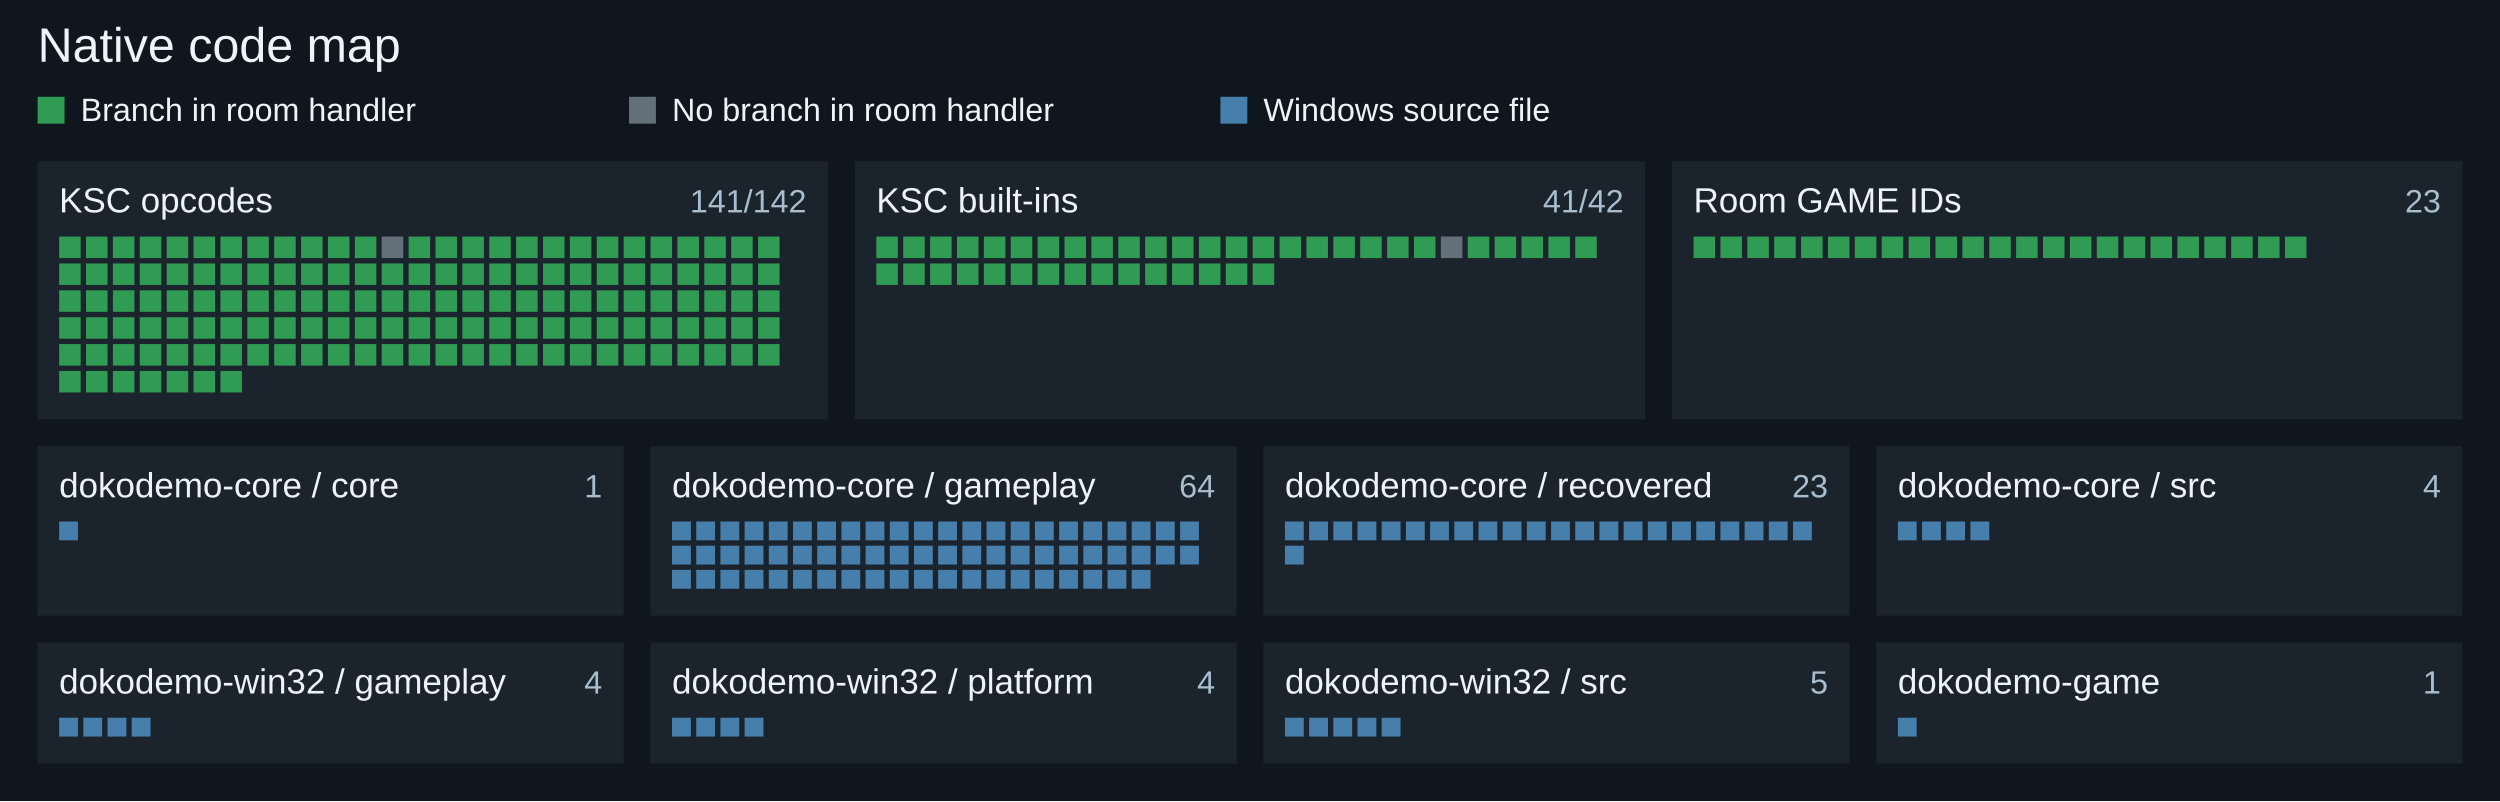
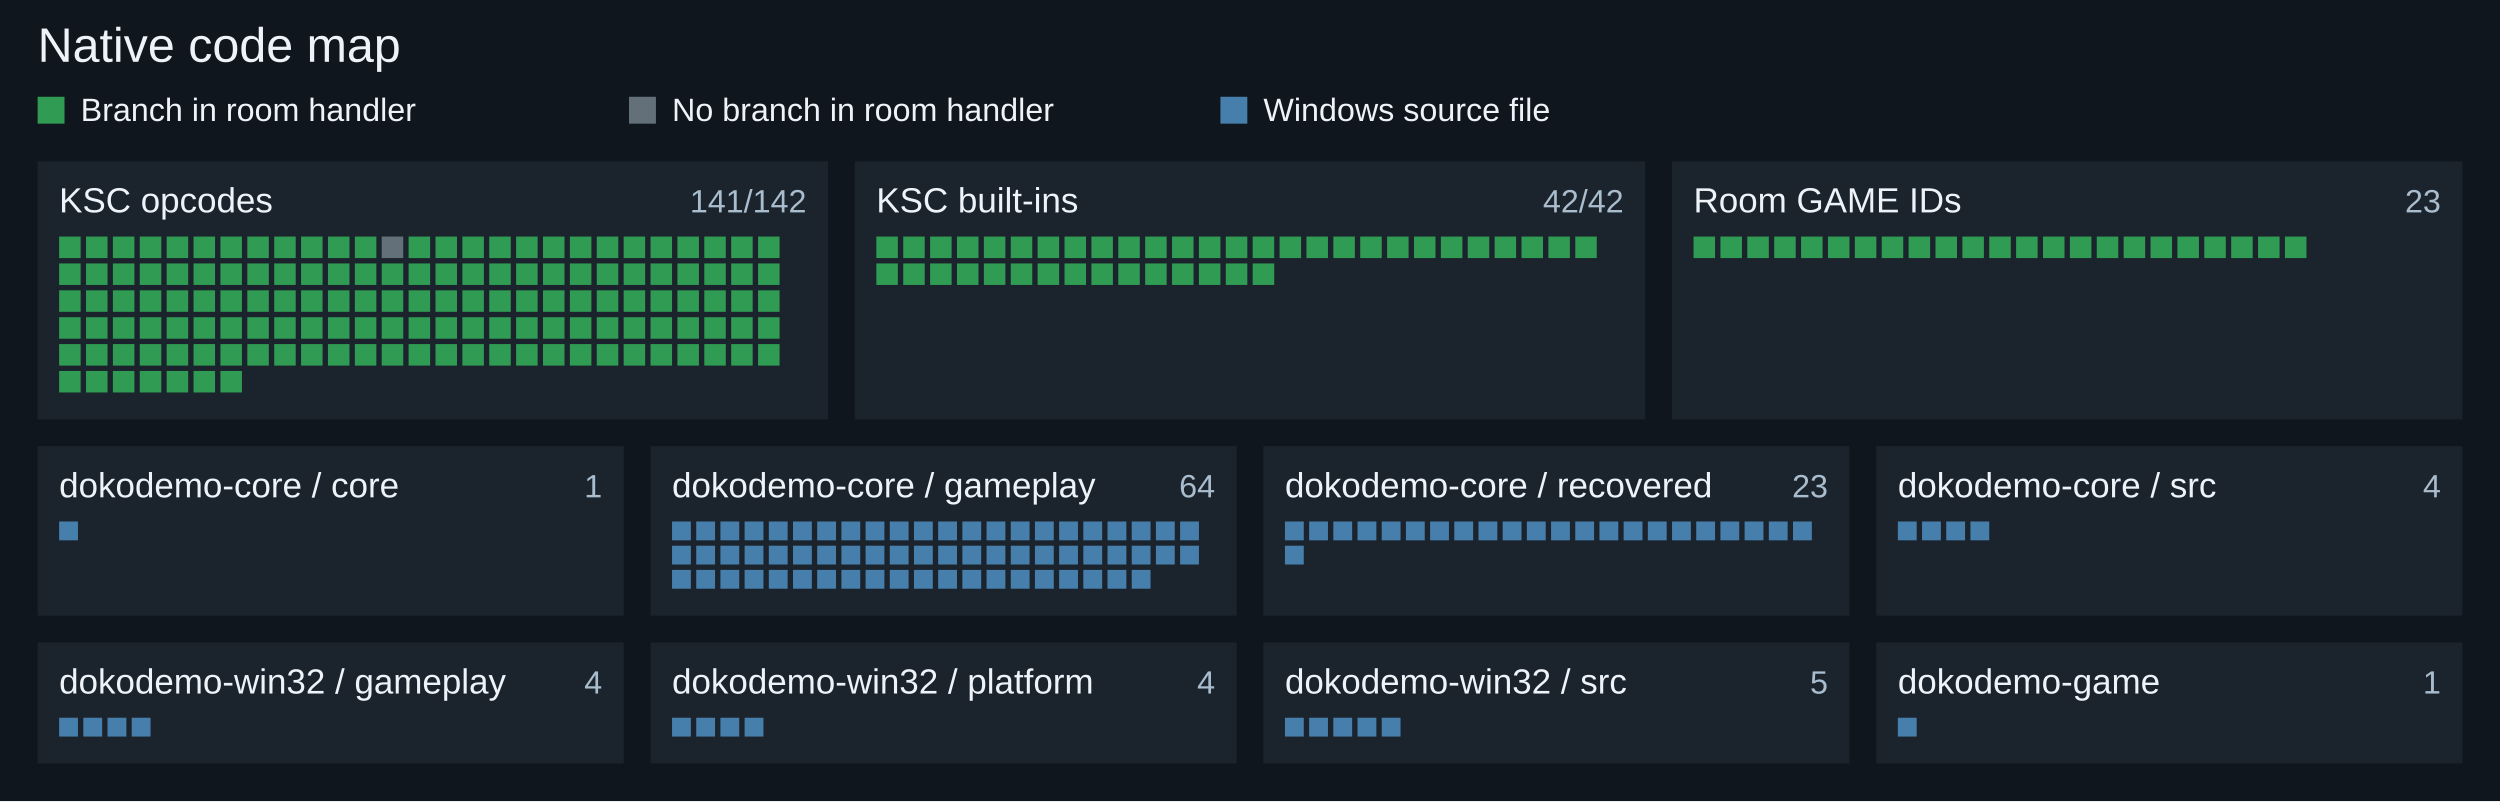
<svg xmlns="http://www.w3.org/2000/svg" width="930" height="298" viewBox="0 0 930 298" role="img" aria-label="Native code map. Each square represents a dispatch ID or Windows source file.">
  <rect x="0" y="0" width="930" height="298" fill="#10161d" />
  <g font-family="Segoe UI, Arial, sans-serif">
    <text x="14" y="23" font-size="18" fill="#edf3f8">Native code map</text>
    <rect x="14" y="36" width="10" height="10" fill="#2f9b53" />
    <text x="30" y="45" font-size="12" fill="#edf3f8">Branch in room handler</text>
    <rect x="234" y="36" width="10" height="10" fill="#63707a" />
    <text x="250" y="45" font-size="12" fill="#edf3f8">No branch in room handler</text>
    <rect x="454" y="36" width="10" height="10" fill="#477fac" />
    <text x="470" y="45" font-size="12" fill="#edf3f8">Windows source file</text>
    <rect x="14" y="60" width="294" height="96" fill="#1b242c" />
    <text x="22" y="79" font-size="13" fill="#edf3f8">KSC opcodes</text>
    <text x="300" y="79" font-size="12" fill="#a9bdce" text-anchor="end">141/142</text>
    <rect x="22" y="88" width="8" height="8" fill="#2f9b53" />
    <rect x="32" y="88" width="8" height="8" fill="#2f9b53" />
    <rect x="42" y="88" width="8" height="8" fill="#2f9b53" />
    <rect x="52" y="88" width="8" height="8" fill="#2f9b53" />
    <rect x="62" y="88" width="8" height="8" fill="#2f9b53" />
    <rect x="72" y="88" width="8" height="8" fill="#2f9b53" />
    <rect x="82" y="88" width="8" height="8" fill="#2f9b53" />
    <rect x="92" y="88" width="8" height="8" fill="#2f9b53" />
    <rect x="102" y="88" width="8" height="8" fill="#2f9b53" />
    <rect x="112" y="88" width="8" height="8" fill="#2f9b53" />
    <rect x="122" y="88" width="8" height="8" fill="#2f9b53" />
    <rect x="132" y="88" width="8" height="8" fill="#2f9b53" />
    <rect x="142" y="88" width="8" height="8" fill="#63707a" />
    <rect x="152" y="88" width="8" height="8" fill="#2f9b53" />
    <rect x="162" y="88" width="8" height="8" fill="#2f9b53" />
    <rect x="172" y="88" width="8" height="8" fill="#2f9b53" />
    <rect x="182" y="88" width="8" height="8" fill="#2f9b53" />
    <rect x="192" y="88" width="8" height="8" fill="#2f9b53" />
    <rect x="202" y="88" width="8" height="8" fill="#2f9b53" />
    <rect x="212" y="88" width="8" height="8" fill="#2f9b53" />
    <rect x="222" y="88" width="8" height="8" fill="#2f9b53" />
    <rect x="232" y="88" width="8" height="8" fill="#2f9b53" />
    <rect x="242" y="88" width="8" height="8" fill="#2f9b53" />
    <rect x="252" y="88" width="8" height="8" fill="#2f9b53" />
    <rect x="262" y="88" width="8" height="8" fill="#2f9b53" />
    <rect x="272" y="88" width="8" height="8" fill="#2f9b53" />
    <rect x="282" y="88" width="8" height="8" fill="#2f9b53" />
    <rect x="22" y="98" width="8" height="8" fill="#2f9b53" />
    <rect x="32" y="98" width="8" height="8" fill="#2f9b53" />
    <rect x="42" y="98" width="8" height="8" fill="#2f9b53" />
    <rect x="52" y="98" width="8" height="8" fill="#2f9b53" />
    <rect x="62" y="98" width="8" height="8" fill="#2f9b53" />
    <rect x="72" y="98" width="8" height="8" fill="#2f9b53" />
    <rect x="82" y="98" width="8" height="8" fill="#2f9b53" />
    <rect x="92" y="98" width="8" height="8" fill="#2f9b53" />
    <rect x="102" y="98" width="8" height="8" fill="#2f9b53" />
    <rect x="112" y="98" width="8" height="8" fill="#2f9b53" />
    <rect x="122" y="98" width="8" height="8" fill="#2f9b53" />
    <rect x="132" y="98" width="8" height="8" fill="#2f9b53" />
    <rect x="142" y="98" width="8" height="8" fill="#2f9b53" />
    <rect x="152" y="98" width="8" height="8" fill="#2f9b53" />
    <rect x="162" y="98" width="8" height="8" fill="#2f9b53" />
    <rect x="172" y="98" width="8" height="8" fill="#2f9b53" />
    <rect x="182" y="98" width="8" height="8" fill="#2f9b53" />
    <rect x="192" y="98" width="8" height="8" fill="#2f9b53" />
    <rect x="202" y="98" width="8" height="8" fill="#2f9b53" />
    <rect x="212" y="98" width="8" height="8" fill="#2f9b53" />
    <rect x="222" y="98" width="8" height="8" fill="#2f9b53" />
    <rect x="232" y="98" width="8" height="8" fill="#2f9b53" />
    <rect x="242" y="98" width="8" height="8" fill="#2f9b53" />
    <rect x="252" y="98" width="8" height="8" fill="#2f9b53" />
    <rect x="262" y="98" width="8" height="8" fill="#2f9b53" />
    <rect x="272" y="98" width="8" height="8" fill="#2f9b53" />
    <rect x="282" y="98" width="8" height="8" fill="#2f9b53" />
    <rect x="22" y="108" width="8" height="8" fill="#2f9b53" />
    <rect x="32" y="108" width="8" height="8" fill="#2f9b53" />
    <rect x="42" y="108" width="8" height="8" fill="#2f9b53" />
    <rect x="52" y="108" width="8" height="8" fill="#2f9b53" />
    <rect x="62" y="108" width="8" height="8" fill="#2f9b53" />
    <rect x="72" y="108" width="8" height="8" fill="#2f9b53" />
    <rect x="82" y="108" width="8" height="8" fill="#2f9b53" />
    <rect x="92" y="108" width="8" height="8" fill="#2f9b53" />
    <rect x="102" y="108" width="8" height="8" fill="#2f9b53" />
    <rect x="112" y="108" width="8" height="8" fill="#2f9b53" />
    <rect x="122" y="108" width="8" height="8" fill="#2f9b53" />
    <rect x="132" y="108" width="8" height="8" fill="#2f9b53" />
    <rect x="142" y="108" width="8" height="8" fill="#2f9b53" />
    <rect x="152" y="108" width="8" height="8" fill="#2f9b53" />
    <rect x="162" y="108" width="8" height="8" fill="#2f9b53" />
    <rect x="172" y="108" width="8" height="8" fill="#2f9b53" />
    <rect x="182" y="108" width="8" height="8" fill="#2f9b53" />
    <rect x="192" y="108" width="8" height="8" fill="#2f9b53" />
    <rect x="202" y="108" width="8" height="8" fill="#2f9b53" />
    <rect x="212" y="108" width="8" height="8" fill="#2f9b53" />
    <rect x="222" y="108" width="8" height="8" fill="#2f9b53" />
    <rect x="232" y="108" width="8" height="8" fill="#2f9b53" />
    <rect x="242" y="108" width="8" height="8" fill="#2f9b53" />
    <rect x="252" y="108" width="8" height="8" fill="#2f9b53" />
    <rect x="262" y="108" width="8" height="8" fill="#2f9b53" />
    <rect x="272" y="108" width="8" height="8" fill="#2f9b53" />
    <rect x="282" y="108" width="8" height="8" fill="#2f9b53" />
    <rect x="22" y="118" width="8" height="8" fill="#2f9b53" />
    <rect x="32" y="118" width="8" height="8" fill="#2f9b53" />
    <rect x="42" y="118" width="8" height="8" fill="#2f9b53" />
    <rect x="52" y="118" width="8" height="8" fill="#2f9b53" />
    <rect x="62" y="118" width="8" height="8" fill="#2f9b53" />
    <rect x="72" y="118" width="8" height="8" fill="#2f9b53" />
    <rect x="82" y="118" width="8" height="8" fill="#2f9b53" />
    <rect x="92" y="118" width="8" height="8" fill="#2f9b53" />
    <rect x="102" y="118" width="8" height="8" fill="#2f9b53" />
    <rect x="112" y="118" width="8" height="8" fill="#2f9b53" />
    <rect x="122" y="118" width="8" height="8" fill="#2f9b53" />
    <rect x="132" y="118" width="8" height="8" fill="#2f9b53" />
    <rect x="142" y="118" width="8" height="8" fill="#2f9b53" />
    <rect x="152" y="118" width="8" height="8" fill="#2f9b53" />
    <rect x="162" y="118" width="8" height="8" fill="#2f9b53" />
    <rect x="172" y="118" width="8" height="8" fill="#2f9b53" />
    <rect x="182" y="118" width="8" height="8" fill="#2f9b53" />
    <rect x="192" y="118" width="8" height="8" fill="#2f9b53" />
    <rect x="202" y="118" width="8" height="8" fill="#2f9b53" />
    <rect x="212" y="118" width="8" height="8" fill="#2f9b53" />
    <rect x="222" y="118" width="8" height="8" fill="#2f9b53" />
    <rect x="232" y="118" width="8" height="8" fill="#2f9b53" />
    <rect x="242" y="118" width="8" height="8" fill="#2f9b53" />
    <rect x="252" y="118" width="8" height="8" fill="#2f9b53" />
    <rect x="262" y="118" width="8" height="8" fill="#2f9b53" />
    <rect x="272" y="118" width="8" height="8" fill="#2f9b53" />
    <rect x="282" y="118" width="8" height="8" fill="#2f9b53" />
    <rect x="22" y="128" width="8" height="8" fill="#2f9b53" />
    <rect x="32" y="128" width="8" height="8" fill="#2f9b53" />
    <rect x="42" y="128" width="8" height="8" fill="#2f9b53" />
    <rect x="52" y="128" width="8" height="8" fill="#2f9b53" />
    <rect x="62" y="128" width="8" height="8" fill="#2f9b53" />
    <rect x="72" y="128" width="8" height="8" fill="#2f9b53" />
    <rect x="82" y="128" width="8" height="8" fill="#2f9b53" />
    <rect x="92" y="128" width="8" height="8" fill="#2f9b53" />
    <rect x="102" y="128" width="8" height="8" fill="#2f9b53" />
    <rect x="112" y="128" width="8" height="8" fill="#2f9b53" />
    <rect x="122" y="128" width="8" height="8" fill="#2f9b53" />
    <rect x="132" y="128" width="8" height="8" fill="#2f9b53" />
    <rect x="142" y="128" width="8" height="8" fill="#2f9b53" />
    <rect x="152" y="128" width="8" height="8" fill="#2f9b53" />
    <rect x="162" y="128" width="8" height="8" fill="#2f9b53" />
    <rect x="172" y="128" width="8" height="8" fill="#2f9b53" />
    <rect x="182" y="128" width="8" height="8" fill="#2f9b53" />
    <rect x="192" y="128" width="8" height="8" fill="#2f9b53" />
    <rect x="202" y="128" width="8" height="8" fill="#2f9b53" />
    <rect x="212" y="128" width="8" height="8" fill="#2f9b53" />
    <rect x="222" y="128" width="8" height="8" fill="#2f9b53" />
    <rect x="232" y="128" width="8" height="8" fill="#2f9b53" />
    <rect x="242" y="128" width="8" height="8" fill="#2f9b53" />
    <rect x="252" y="128" width="8" height="8" fill="#2f9b53" />
    <rect x="262" y="128" width="8" height="8" fill="#2f9b53" />
    <rect x="272" y="128" width="8" height="8" fill="#2f9b53" />
    <rect x="282" y="128" width="8" height="8" fill="#2f9b53" />
    <rect x="22" y="138" width="8" height="8" fill="#2f9b53" />
    <rect x="32" y="138" width="8" height="8" fill="#2f9b53" />
    <rect x="42" y="138" width="8" height="8" fill="#2f9b53" />
    <rect x="52" y="138" width="8" height="8" fill="#2f9b53" />
    <rect x="62" y="138" width="8" height="8" fill="#2f9b53" />
    <rect x="72" y="138" width="8" height="8" fill="#2f9b53" />
    <rect x="82" y="138" width="8" height="8" fill="#2f9b53" />
    <rect x="318" y="60" width="294" height="96" fill="#1b242c" />
    <text x="326" y="79" font-size="13" fill="#edf3f8">KSC built-ins</text>
-     <text x="604" y="79" font-size="12" fill="#a9bdce" text-anchor="end">41/42</text>
+     <text x="604" y="79" font-size="12" fill="#a9bdce" text-anchor="end">42/42</text>
    <rect x="326" y="88" width="8" height="8" fill="#2f9b53" />
    <rect x="336" y="88" width="8" height="8" fill="#2f9b53" />
    <rect x="346" y="88" width="8" height="8" fill="#2f9b53" />
    <rect x="356" y="88" width="8" height="8" fill="#2f9b53" />
    <rect x="366" y="88" width="8" height="8" fill="#2f9b53" />
    <rect x="376" y="88" width="8" height="8" fill="#2f9b53" />
    <rect x="386" y="88" width="8" height="8" fill="#2f9b53" />
    <rect x="396" y="88" width="8" height="8" fill="#2f9b53" />
    <rect x="406" y="88" width="8" height="8" fill="#2f9b53" />
    <rect x="416" y="88" width="8" height="8" fill="#2f9b53" />
    <rect x="426" y="88" width="8" height="8" fill="#2f9b53" />
    <rect x="436" y="88" width="8" height="8" fill="#2f9b53" />
    <rect x="446" y="88" width="8" height="8" fill="#2f9b53" />
    <rect x="456" y="88" width="8" height="8" fill="#2f9b53" />
    <rect x="466" y="88" width="8" height="8" fill="#2f9b53" />
    <rect x="476" y="88" width="8" height="8" fill="#2f9b53" />
    <rect x="486" y="88" width="8" height="8" fill="#2f9b53" />
    <rect x="496" y="88" width="8" height="8" fill="#2f9b53" />
    <rect x="506" y="88" width="8" height="8" fill="#2f9b53" />
    <rect x="516" y="88" width="8" height="8" fill="#2f9b53" />
    <rect x="526" y="88" width="8" height="8" fill="#2f9b53" />
-     <rect x="536" y="88" width="8" height="8" fill="#63707a" />
+     <rect x="536" y="88" width="8" height="8" fill="#2f9b53" />
    <rect x="546" y="88" width="8" height="8" fill="#2f9b53" />
    <rect x="556" y="88" width="8" height="8" fill="#2f9b53" />
    <rect x="566" y="88" width="8" height="8" fill="#2f9b53" />
    <rect x="576" y="88" width="8" height="8" fill="#2f9b53" />
    <rect x="586" y="88" width="8" height="8" fill="#2f9b53" />
    <rect x="326" y="98" width="8" height="8" fill="#2f9b53" />
    <rect x="336" y="98" width="8" height="8" fill="#2f9b53" />
    <rect x="346" y="98" width="8" height="8" fill="#2f9b53" />
    <rect x="356" y="98" width="8" height="8" fill="#2f9b53" />
    <rect x="366" y="98" width="8" height="8" fill="#2f9b53" />
    <rect x="376" y="98" width="8" height="8" fill="#2f9b53" />
    <rect x="386" y="98" width="8" height="8" fill="#2f9b53" />
    <rect x="396" y="98" width="8" height="8" fill="#2f9b53" />
    <rect x="406" y="98" width="8" height="8" fill="#2f9b53" />
    <rect x="416" y="98" width="8" height="8" fill="#2f9b53" />
    <rect x="426" y="98" width="8" height="8" fill="#2f9b53" />
    <rect x="436" y="98" width="8" height="8" fill="#2f9b53" />
    <rect x="446" y="98" width="8" height="8" fill="#2f9b53" />
    <rect x="456" y="98" width="8" height="8" fill="#2f9b53" />
    <rect x="466" y="98" width="8" height="8" fill="#2f9b53" />
    <rect x="622" y="60" width="294" height="96" fill="#1b242c" />
    <text x="630" y="79" font-size="13" fill="#edf3f8">Room GAME IDs</text>
    <text x="908" y="79" font-size="12" fill="#a9bdce" text-anchor="end">23</text>
    <rect x="630" y="88" width="8" height="8" fill="#2f9b53" />
    <rect x="640" y="88" width="8" height="8" fill="#2f9b53" />
    <rect x="650" y="88" width="8" height="8" fill="#2f9b53" />
    <rect x="660" y="88" width="8" height="8" fill="#2f9b53" />
    <rect x="670" y="88" width="8" height="8" fill="#2f9b53" />
    <rect x="680" y="88" width="8" height="8" fill="#2f9b53" />
    <rect x="690" y="88" width="8" height="8" fill="#2f9b53" />
    <rect x="700" y="88" width="8" height="8" fill="#2f9b53" />
    <rect x="710" y="88" width="8" height="8" fill="#2f9b53" />
    <rect x="720" y="88" width="8" height="8" fill="#2f9b53" />
    <rect x="730" y="88" width="8" height="8" fill="#2f9b53" />
    <rect x="740" y="88" width="8" height="8" fill="#2f9b53" />
    <rect x="750" y="88" width="8" height="8" fill="#2f9b53" />
    <rect x="760" y="88" width="8" height="8" fill="#2f9b53" />
    <rect x="770" y="88" width="8" height="8" fill="#2f9b53" />
    <rect x="780" y="88" width="8" height="8" fill="#2f9b53" />
    <rect x="790" y="88" width="8" height="8" fill="#2f9b53" />
    <rect x="800" y="88" width="8" height="8" fill="#2f9b53" />
    <rect x="810" y="88" width="8" height="8" fill="#2f9b53" />
    <rect x="820" y="88" width="8" height="8" fill="#2f9b53" />
    <rect x="830" y="88" width="8" height="8" fill="#2f9b53" />
    <rect x="840" y="88" width="8" height="8" fill="#2f9b53" />
    <rect x="850" y="88" width="8" height="8" fill="#2f9b53" />
    <rect x="14" y="166" width="218" height="63" fill="#1b242c" />
    <text x="22" y="185" font-size="13" fill="#edf3f8">dokodemo-core / core</text>
    <text x="224" y="185" font-size="12" fill="#a9bdce" text-anchor="end">1</text>
    <rect x="22" y="194" width="7" height="7" fill="#477fac" />
    <rect x="242" y="166" width="218" height="63" fill="#1b242c" />
    <text x="250" y="185" font-size="13" fill="#edf3f8">dokodemo-core / gameplay</text>
    <text x="452" y="185" font-size="12" fill="#a9bdce" text-anchor="end">64</text>
    <rect x="250" y="194" width="7" height="7" fill="#477fac" />
    <rect x="259" y="194" width="7" height="7" fill="#477fac" />
    <rect x="268" y="194" width="7" height="7" fill="#477fac" />
    <rect x="277" y="194" width="7" height="7" fill="#477fac" />
    <rect x="286" y="194" width="7" height="7" fill="#477fac" />
    <rect x="295" y="194" width="7" height="7" fill="#477fac" />
    <rect x="304" y="194" width="7" height="7" fill="#477fac" />
    <rect x="313" y="194" width="7" height="7" fill="#477fac" />
    <rect x="322" y="194" width="7" height="7" fill="#477fac" />
    <rect x="331" y="194" width="7" height="7" fill="#477fac" />
    <rect x="340" y="194" width="7" height="7" fill="#477fac" />
    <rect x="349" y="194" width="7" height="7" fill="#477fac" />
    <rect x="358" y="194" width="7" height="7" fill="#477fac" />
    <rect x="367" y="194" width="7" height="7" fill="#477fac" />
    <rect x="376" y="194" width="7" height="7" fill="#477fac" />
    <rect x="385" y="194" width="7" height="7" fill="#477fac" />
    <rect x="394" y="194" width="7" height="7" fill="#477fac" />
    <rect x="403" y="194" width="7" height="7" fill="#477fac" />
    <rect x="412" y="194" width="7" height="7" fill="#477fac" />
    <rect x="421" y="194" width="7" height="7" fill="#477fac" />
    <rect x="430" y="194" width="7" height="7" fill="#477fac" />
    <rect x="439" y="194" width="7" height="7" fill="#477fac" />
    <rect x="250" y="203" width="7" height="7" fill="#477fac" />
    <rect x="259" y="203" width="7" height="7" fill="#477fac" />
    <rect x="268" y="203" width="7" height="7" fill="#477fac" />
    <rect x="277" y="203" width="7" height="7" fill="#477fac" />
    <rect x="286" y="203" width="7" height="7" fill="#477fac" />
    <rect x="295" y="203" width="7" height="7" fill="#477fac" />
    <rect x="304" y="203" width="7" height="7" fill="#477fac" />
    <rect x="313" y="203" width="7" height="7" fill="#477fac" />
    <rect x="322" y="203" width="7" height="7" fill="#477fac" />
    <rect x="331" y="203" width="7" height="7" fill="#477fac" />
    <rect x="340" y="203" width="7" height="7" fill="#477fac" />
    <rect x="349" y="203" width="7" height="7" fill="#477fac" />
    <rect x="358" y="203" width="7" height="7" fill="#477fac" />
    <rect x="367" y="203" width="7" height="7" fill="#477fac" />
    <rect x="376" y="203" width="7" height="7" fill="#477fac" />
    <rect x="385" y="203" width="7" height="7" fill="#477fac" />
    <rect x="394" y="203" width="7" height="7" fill="#477fac" />
    <rect x="403" y="203" width="7" height="7" fill="#477fac" />
    <rect x="412" y="203" width="7" height="7" fill="#477fac" />
    <rect x="421" y="203" width="7" height="7" fill="#477fac" />
    <rect x="430" y="203" width="7" height="7" fill="#477fac" />
    <rect x="439" y="203" width="7" height="7" fill="#477fac" />
    <rect x="250" y="212" width="7" height="7" fill="#477fac" />
    <rect x="259" y="212" width="7" height="7" fill="#477fac" />
    <rect x="268" y="212" width="7" height="7" fill="#477fac" />
    <rect x="277" y="212" width="7" height="7" fill="#477fac" />
    <rect x="286" y="212" width="7" height="7" fill="#477fac" />
    <rect x="295" y="212" width="7" height="7" fill="#477fac" />
    <rect x="304" y="212" width="7" height="7" fill="#477fac" />
    <rect x="313" y="212" width="7" height="7" fill="#477fac" />
    <rect x="322" y="212" width="7" height="7" fill="#477fac" />
    <rect x="331" y="212" width="7" height="7" fill="#477fac" />
    <rect x="340" y="212" width="7" height="7" fill="#477fac" />
    <rect x="349" y="212" width="7" height="7" fill="#477fac" />
    <rect x="358" y="212" width="7" height="7" fill="#477fac" />
    <rect x="367" y="212" width="7" height="7" fill="#477fac" />
    <rect x="376" y="212" width="7" height="7" fill="#477fac" />
    <rect x="385" y="212" width="7" height="7" fill="#477fac" />
    <rect x="394" y="212" width="7" height="7" fill="#477fac" />
    <rect x="403" y="212" width="7" height="7" fill="#477fac" />
    <rect x="412" y="212" width="7" height="7" fill="#477fac" />
    <rect x="421" y="212" width="7" height="7" fill="#477fac" />
    <rect x="470" y="166" width="218" height="63" fill="#1b242c" />
    <text x="478" y="185" font-size="13" fill="#edf3f8">dokodemo-core / recovered</text>
    <text x="680" y="185" font-size="12" fill="#a9bdce" text-anchor="end">23</text>
    <rect x="478" y="194" width="7" height="7" fill="#477fac" />
    <rect x="487" y="194" width="7" height="7" fill="#477fac" />
    <rect x="496" y="194" width="7" height="7" fill="#477fac" />
    <rect x="505" y="194" width="7" height="7" fill="#477fac" />
    <rect x="514" y="194" width="7" height="7" fill="#477fac" />
    <rect x="523" y="194" width="7" height="7" fill="#477fac" />
    <rect x="532" y="194" width="7" height="7" fill="#477fac" />
    <rect x="541" y="194" width="7" height="7" fill="#477fac" />
    <rect x="550" y="194" width="7" height="7" fill="#477fac" />
    <rect x="559" y="194" width="7" height="7" fill="#477fac" />
    <rect x="568" y="194" width="7" height="7" fill="#477fac" />
    <rect x="577" y="194" width="7" height="7" fill="#477fac" />
    <rect x="586" y="194" width="7" height="7" fill="#477fac" />
    <rect x="595" y="194" width="7" height="7" fill="#477fac" />
    <rect x="604" y="194" width="7" height="7" fill="#477fac" />
    <rect x="613" y="194" width="7" height="7" fill="#477fac" />
    <rect x="622" y="194" width="7" height="7" fill="#477fac" />
    <rect x="631" y="194" width="7" height="7" fill="#477fac" />
    <rect x="640" y="194" width="7" height="7" fill="#477fac" />
    <rect x="649" y="194" width="7" height="7" fill="#477fac" />
    <rect x="658" y="194" width="7" height="7" fill="#477fac" />
    <rect x="667" y="194" width="7" height="7" fill="#477fac" />
    <rect x="478" y="203" width="7" height="7" fill="#477fac" />
    <rect x="698" y="166" width="218" height="63" fill="#1b242c" />
    <text x="706" y="185" font-size="13" fill="#edf3f8">dokodemo-core / src</text>
    <text x="908" y="185" font-size="12" fill="#a9bdce" text-anchor="end">4</text>
    <rect x="706" y="194" width="7" height="7" fill="#477fac" />
    <rect x="715" y="194" width="7" height="7" fill="#477fac" />
    <rect x="724" y="194" width="7" height="7" fill="#477fac" />
    <rect x="733" y="194" width="7" height="7" fill="#477fac" />
    <rect x="14" y="239" width="218" height="45" fill="#1b242c" />
    <text x="22" y="258" font-size="13" fill="#edf3f8">dokodemo-win32 / gameplay</text>
    <text x="224" y="258" font-size="12" fill="#a9bdce" text-anchor="end">4</text>
    <rect x="22" y="267" width="7" height="7" fill="#477fac" />
    <rect x="31" y="267" width="7" height="7" fill="#477fac" />
    <rect x="40" y="267" width="7" height="7" fill="#477fac" />
    <rect x="49" y="267" width="7" height="7" fill="#477fac" />
    <rect x="242" y="239" width="218" height="45" fill="#1b242c" />
    <text x="250" y="258" font-size="13" fill="#edf3f8">dokodemo-win32 / platform</text>
    <text x="452" y="258" font-size="12" fill="#a9bdce" text-anchor="end">4</text>
    <rect x="250" y="267" width="7" height="7" fill="#477fac" />
    <rect x="259" y="267" width="7" height="7" fill="#477fac" />
    <rect x="268" y="267" width="7" height="7" fill="#477fac" />
    <rect x="277" y="267" width="7" height="7" fill="#477fac" />
    <rect x="470" y="239" width="218" height="45" fill="#1b242c" />
    <text x="478" y="258" font-size="13" fill="#edf3f8">dokodemo-win32 / src</text>
    <text x="680" y="258" font-size="12" fill="#a9bdce" text-anchor="end">5</text>
    <rect x="478" y="267" width="7" height="7" fill="#477fac" />
    <rect x="487" y="267" width="7" height="7" fill="#477fac" />
    <rect x="496" y="267" width="7" height="7" fill="#477fac" />
    <rect x="505" y="267" width="7" height="7" fill="#477fac" />
    <rect x="514" y="267" width="7" height="7" fill="#477fac" />
    <rect x="698" y="239" width="218" height="45" fill="#1b242c" />
    <text x="706" y="258" font-size="13" fill="#edf3f8">dokodemo-game</text>
    <text x="908" y="258" font-size="12" fill="#a9bdce" text-anchor="end">1</text>
    <rect x="706" y="267" width="7" height="7" fill="#477fac" />
  </g>
</svg>
